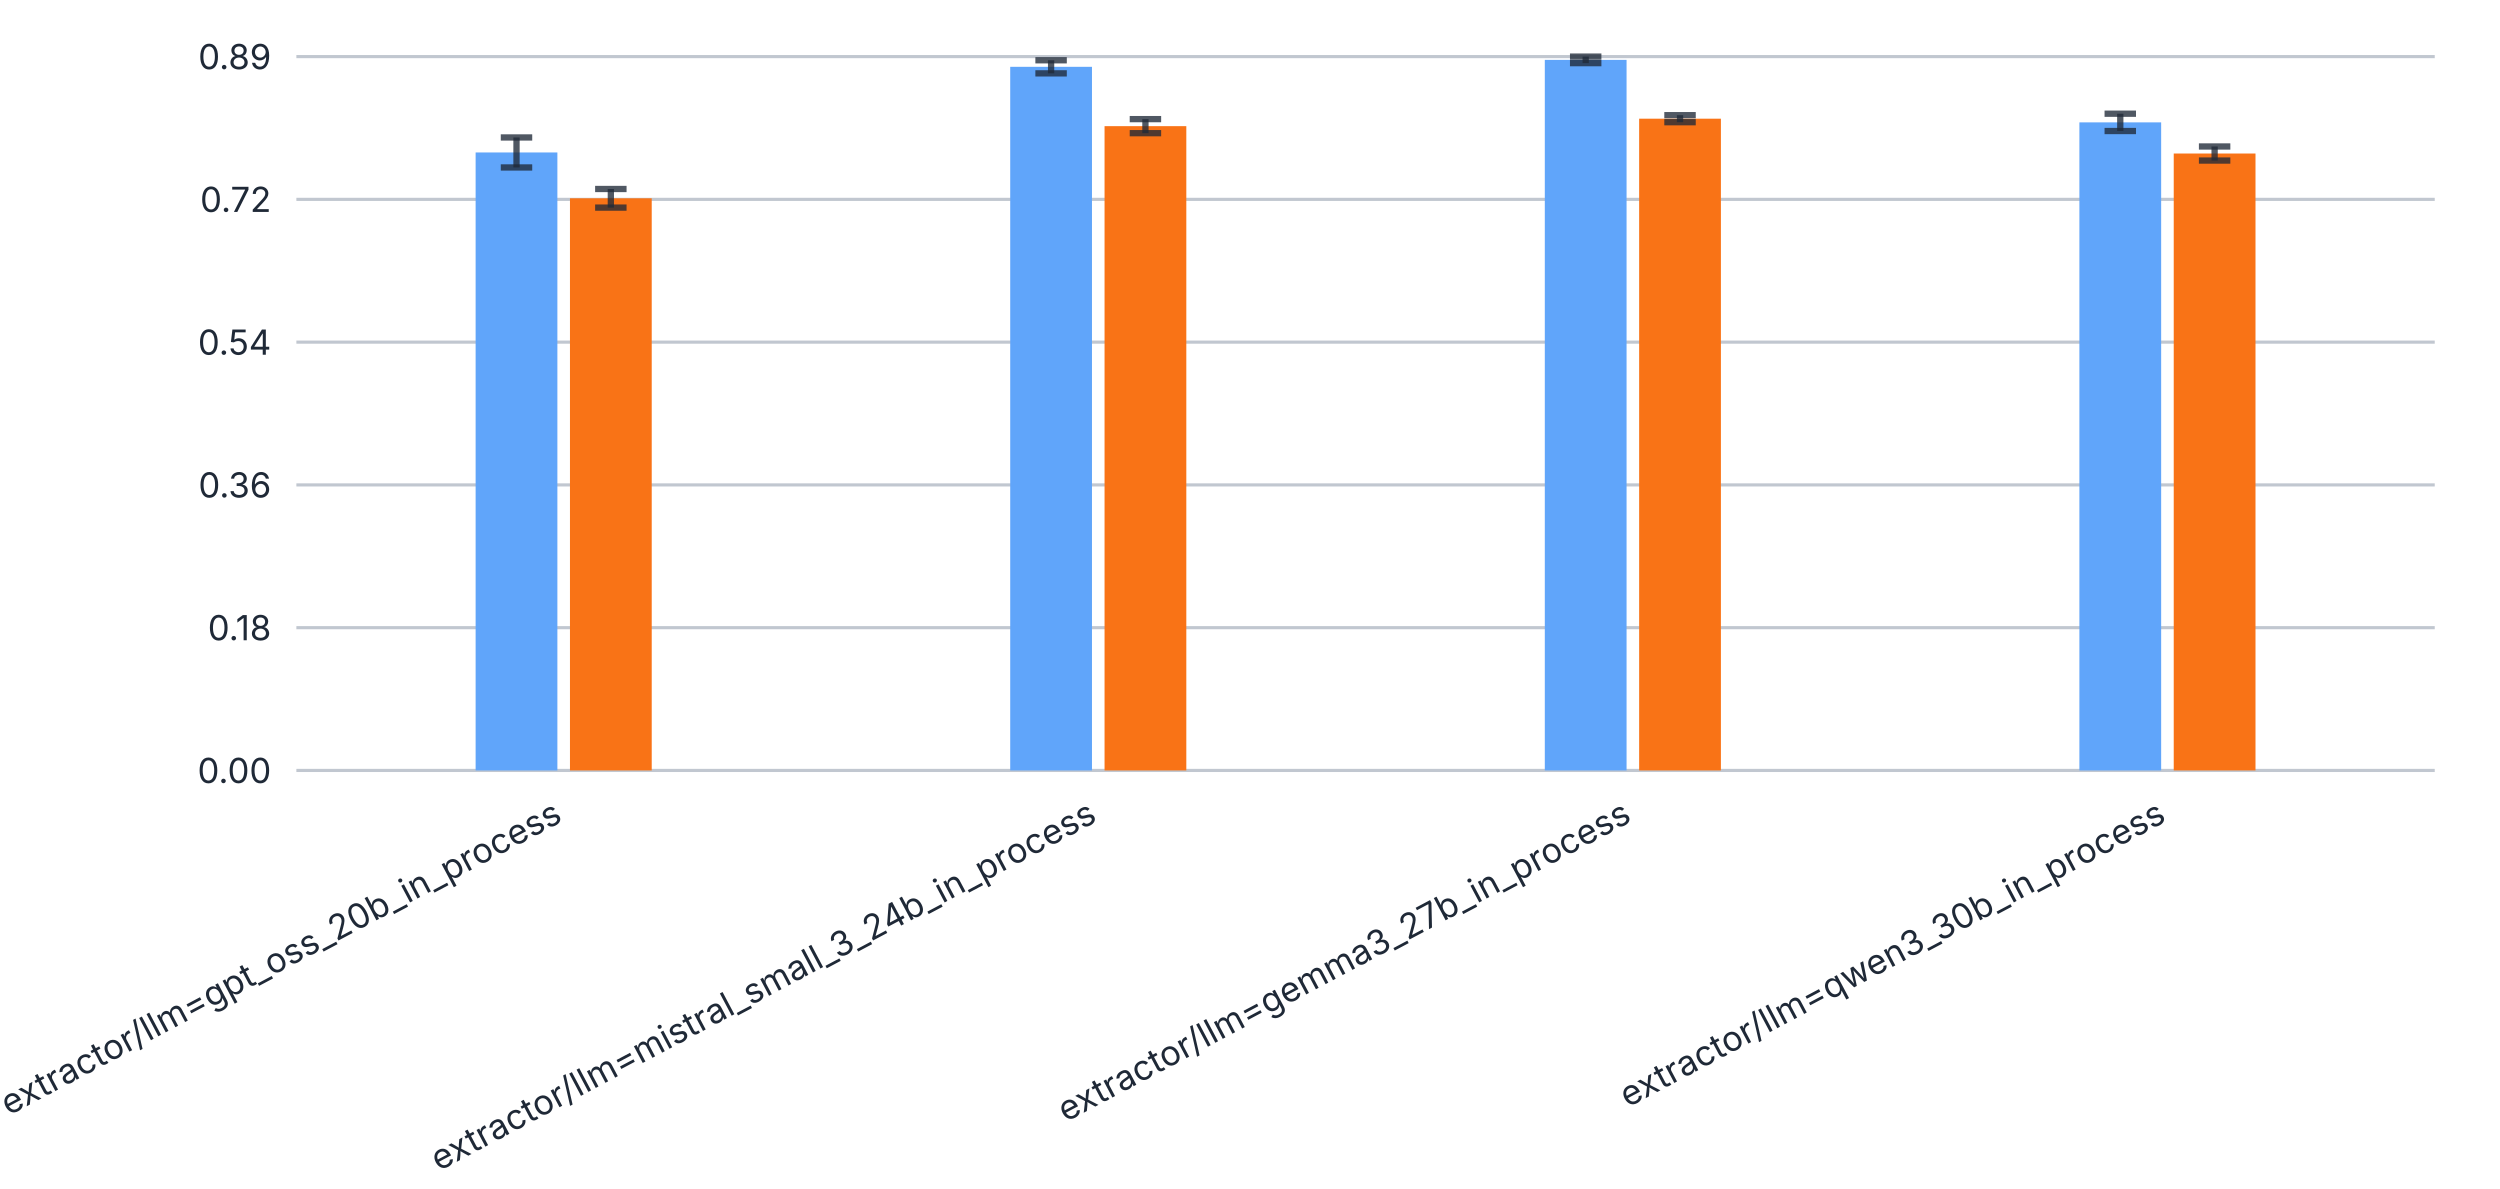
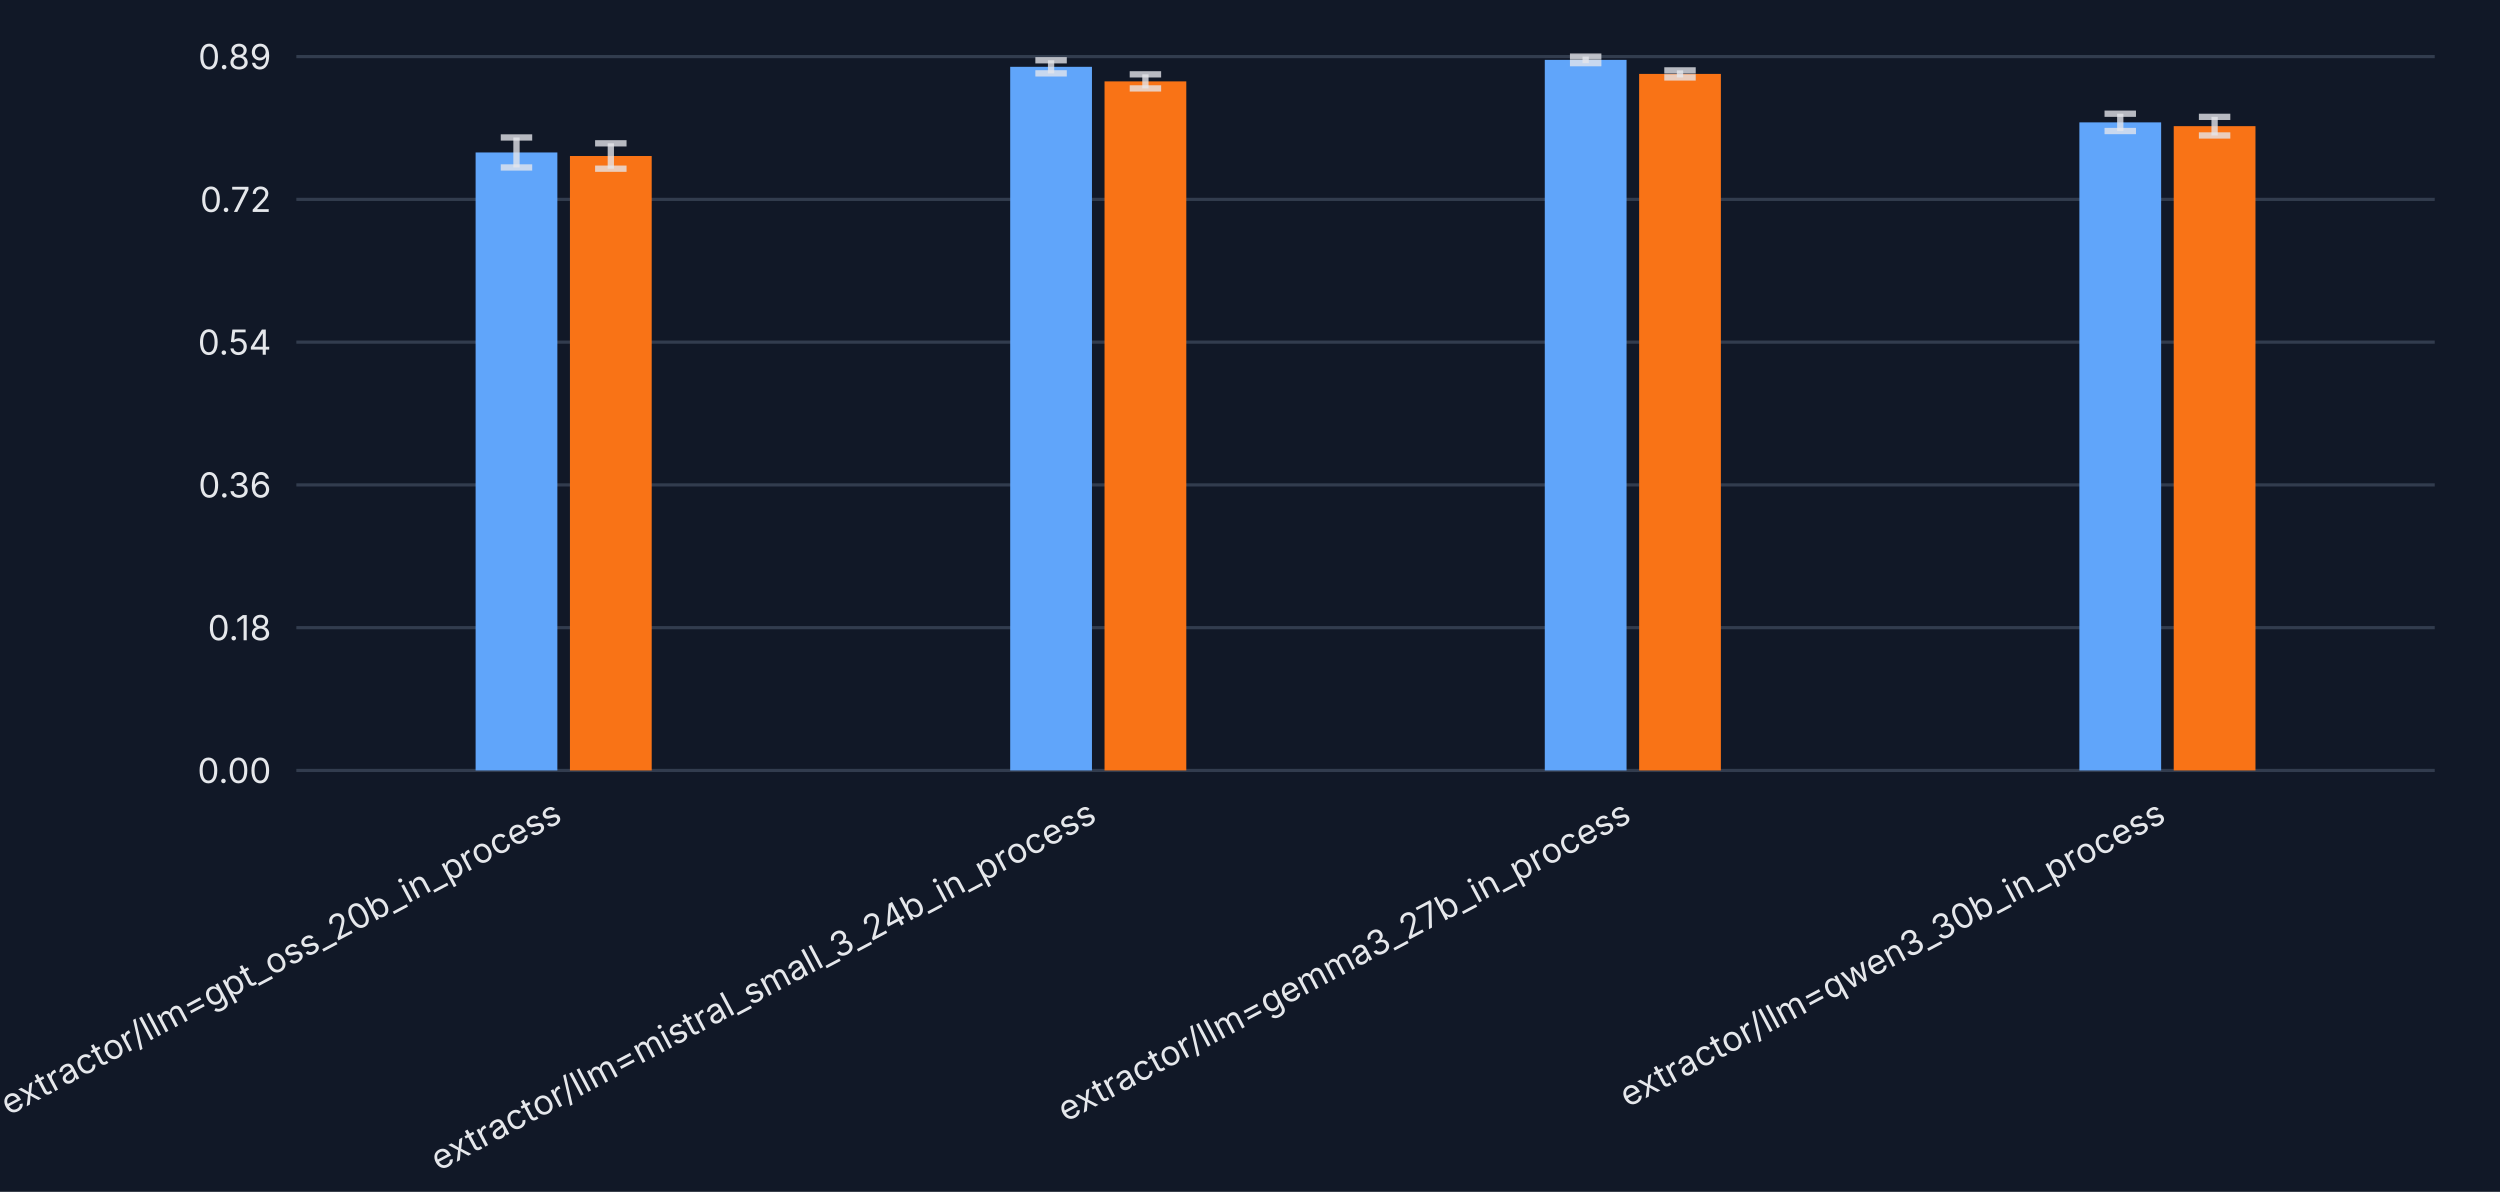
- <svg xmlns="http://www.w3.org/2000/svg" width="795" height="378" viewBox="0 0 795 378" style="color: rgb(31, 41, 55); font-family: Inter, Arial, sans-serif; background-color: rgba(0, 0, 0, 0);">
-   <rect x="0" y="0" width="795" height="378" fill="rgb(255, 255, 255)" />
-   <g transform="translate(34.24805, 0)">
+ <svg xmlns="http://www.w3.org/2000/svg" width="795" height="379" viewBox="0 0 795 379" style="color: rgb(229, 231, 235); font-family: Inter, Arial, sans-serif; background-color: rgba(0, 0, 0, 0);">
+   <rect x="0" y="0" width="795" height="379" fill="rgb(17, 24, 39)" />
+   <g transform="translate(34.2421, 0)">
    <line x1="60" x2="740" y1="245" y2="245" stroke="#64748b66" stroke-width="1" />
    <text x="52" y="249" text-anchor="end" fill="currentColor" font-size="11">0.00</text>
    <line x1="60" x2="740" y1="199.6" y2="199.6" stroke="#64748b66" stroke-width="1" />
    <text x="52" y="203.6" text-anchor="end" fill="currentColor" font-size="11">0.18</text>
    <line x1="60" x2="740" y1="154.2" y2="154.2" stroke="#64748b66" stroke-width="1" />
    <text x="52" y="158.2" text-anchor="end" fill="currentColor" font-size="11">0.36</text>
    <line x1="60" x2="740" y1="108.8" y2="108.8" stroke="#64748b66" stroke-width="1" />
    <text x="52" y="112.8" text-anchor="end" fill="currentColor" font-size="11">0.54</text>
    <line x1="60" x2="740" y1="63.4" y2="63.4" stroke="#64748b66" stroke-width="1" />
    <text x="52" y="67.4" text-anchor="end" fill="currentColor" font-size="11">0.72</text>
    <line x1="60" x2="740" y1="18" y2="18" stroke="#64748b66" stroke-width="1" />
    <text x="52" y="22" text-anchor="end" fill="currentColor" font-size="11">0.89</text>
    <rect x="117" y="48.482" width="26" height="196.518" fill="#60a5fa" style="cursor: crosshair;" />
    <line x1="130" x2="130" y1="43.712" y2="53.252" stroke="currentColor" stroke-opacity="0.78" stroke-width="2" />
    <line x1="125" x2="135" y1="43.712" y2="43.712" stroke="currentColor" stroke-opacity="0.78" stroke-width="2" />
    <line x1="125" x2="135" y1="53.252" y2="53.252" stroke="currentColor" stroke-opacity="0.78" stroke-width="2" />
-     <rect x="147" y="63.058" width="26" height="181.942" fill="#f97316" style="cursor: crosshair;" />
-     <line x1="160" x2="160" y1="60.098" y2="66.018" stroke="currentColor" stroke-opacity="0.78" stroke-width="2" />
-     <line x1="155" x2="165" y1="60.098" y2="60.098" stroke="currentColor" stroke-opacity="0.78" stroke-width="2" />
-     <line x1="155" x2="165" y1="66.018" y2="66.018" stroke="currentColor" stroke-opacity="0.78" stroke-width="2" />
+     <rect x="147" y="49.61" width="26" height="195.39" fill="#f97316" style="cursor: crosshair;" />
+     <line x1="160" x2="160" y1="45.576" y2="53.644" stroke="currentColor" stroke-opacity="0.78" stroke-width="2" />
+     <line x1="155" x2="165" y1="45.576" y2="45.576" stroke="currentColor" stroke-opacity="0.78" stroke-width="2" />
+     <line x1="155" x2="165" y1="53.644" y2="53.644" stroke="currentColor" stroke-opacity="0.78" stroke-width="2" />
    <text x="145" y="261" transform="rotate(-28 145 261)" text-anchor="end" fill="currentColor" font-size="11">extractor/llm=gpt_oss_20b_in_process</text>
    <rect x="287" y="21.249" width="26" height="223.751" fill="#60a5fa" style="cursor: crosshair;" />
    <line x1="300" x2="300" y1="19.167" y2="23.331" stroke="currentColor" stroke-opacity="0.78" stroke-width="2" />
    <line x1="295" x2="305" y1="19.167" y2="19.167" stroke="currentColor" stroke-opacity="0.78" stroke-width="2" />
    <line x1="295" x2="305" y1="23.331" y2="23.331" stroke="currentColor" stroke-opacity="0.78" stroke-width="2" />
-     <rect x="317" y="40.117" width="26" height="204.883" fill="#f97316" style="cursor: crosshair;" />
-     <line x1="330" x2="330" y1="37.88" y2="42.355" stroke="currentColor" stroke-opacity="0.78" stroke-width="2" />
-     <line x1="325" x2="335" y1="37.88" y2="37.88" stroke="currentColor" stroke-opacity="0.78" stroke-width="2" />
-     <line x1="325" x2="335" y1="42.355" y2="42.355" stroke="currentColor" stroke-opacity="0.78" stroke-width="2" />
+     <rect x="317" y="25.878" width="26" height="219.122" fill="#f97316" style="cursor: crosshair;" />
+     <line x1="330" x2="330" y1="23.641" y2="28.116" stroke="currentColor" stroke-opacity="0.78" stroke-width="2" />
+     <line x1="325" x2="335" y1="23.641" y2="23.641" stroke="currentColor" stroke-opacity="0.78" stroke-width="2" />
+     <line x1="325" x2="335" y1="28.116" y2="28.116" stroke="currentColor" stroke-opacity="0.78" stroke-width="2" />
    <text x="315" y="261" transform="rotate(-28 315 261)" text-anchor="end" fill="currentColor" font-size="11">extractor/llm=mistral_small_3_24b_in_process</text>
    <rect x="457" y="19.041" width="26" height="225.959" fill="#60a5fa" style="cursor: crosshair;" />
    <line x1="470" x2="470" y1="18" y2="20.082" stroke="currentColor" stroke-opacity="0.78" stroke-width="2" />
    <line x1="465" x2="475" y1="18" y2="18" stroke="currentColor" stroke-opacity="0.78" stroke-width="2" />
    <line x1="465" x2="475" y1="20.082" y2="20.082" stroke="currentColor" stroke-opacity="0.78" stroke-width="2" />
-     <rect x="487" y="37.744" width="26" height="207.256" fill="#f97316" style="cursor: crosshair;" />
-     <line x1="500" x2="500" y1="36.625" y2="38.863" stroke="currentColor" stroke-opacity="0.78" stroke-width="2" />
-     <line x1="495" x2="505" y1="36.625" y2="36.625" stroke="currentColor" stroke-opacity="0.78" stroke-width="2" />
-     <line x1="495" x2="505" y1="38.863" y2="38.863" stroke="currentColor" stroke-opacity="0.78" stroke-width="2" />
+     <rect x="487" y="23.505" width="26" height="221.495" fill="#f97316" style="cursor: crosshair;" />
+     <line x1="500" x2="500" y1="22.386" y2="24.624" stroke="currentColor" stroke-opacity="0.78" stroke-width="2" />
+     <line x1="495" x2="505" y1="22.386" y2="22.386" stroke="currentColor" stroke-opacity="0.78" stroke-width="2" />
+     <line x1="495" x2="505" y1="24.624" y2="24.624" stroke="currentColor" stroke-opacity="0.78" stroke-width="2" />
    <text x="485" y="261" transform="rotate(-28 485 261)" text-anchor="end" fill="currentColor" font-size="11">extractor/llm=gemma3_27b_in_process</text>
    <rect x="627" y="38.914" width="26" height="206.086" fill="#60a5fa" style="cursor: crosshair;" />
    <line x1="640" x2="640" y1="36.16" y2="41.667" stroke="currentColor" stroke-opacity="0.78" stroke-width="2" />
    <line x1="635" x2="645" y1="36.16" y2="36.16" stroke="currentColor" stroke-opacity="0.78" stroke-width="2" />
    <line x1="635" x2="645" y1="41.667" y2="41.667" stroke="currentColor" stroke-opacity="0.78" stroke-width="2" />
-     <rect x="657" y="48.819" width="26" height="196.181" fill="#f97316" style="cursor: crosshair;" />
-     <line x1="670" x2="670" y1="46.581" y2="51.056" stroke="currentColor" stroke-opacity="0.78" stroke-width="2" />
-     <line x1="665" x2="675" y1="46.581" y2="46.581" stroke="currentColor" stroke-opacity="0.78" stroke-width="2" />
-     <line x1="665" x2="675" y1="51.056" y2="51.056" stroke="currentColor" stroke-opacity="0.78" stroke-width="2" />
+     <rect x="657" y="40.117" width="26" height="204.883" fill="#f97316" style="cursor: crosshair;" />
+     <line x1="670" x2="670" y1="37.157" y2="43.077" stroke="currentColor" stroke-opacity="0.78" stroke-width="2" />
+     <line x1="665" x2="675" y1="37.157" y2="37.157" stroke="currentColor" stroke-opacity="0.78" stroke-width="2" />
+     <line x1="665" x2="675" y1="43.077" y2="43.077" stroke="currentColor" stroke-opacity="0.78" stroke-width="2" />
    <text x="655" y="261" transform="rotate(-28 655 261)" text-anchor="end" fill="currentColor" font-size="11">extractor/llm=qwen3_30b_in_process</text>
  </g>
</svg>
